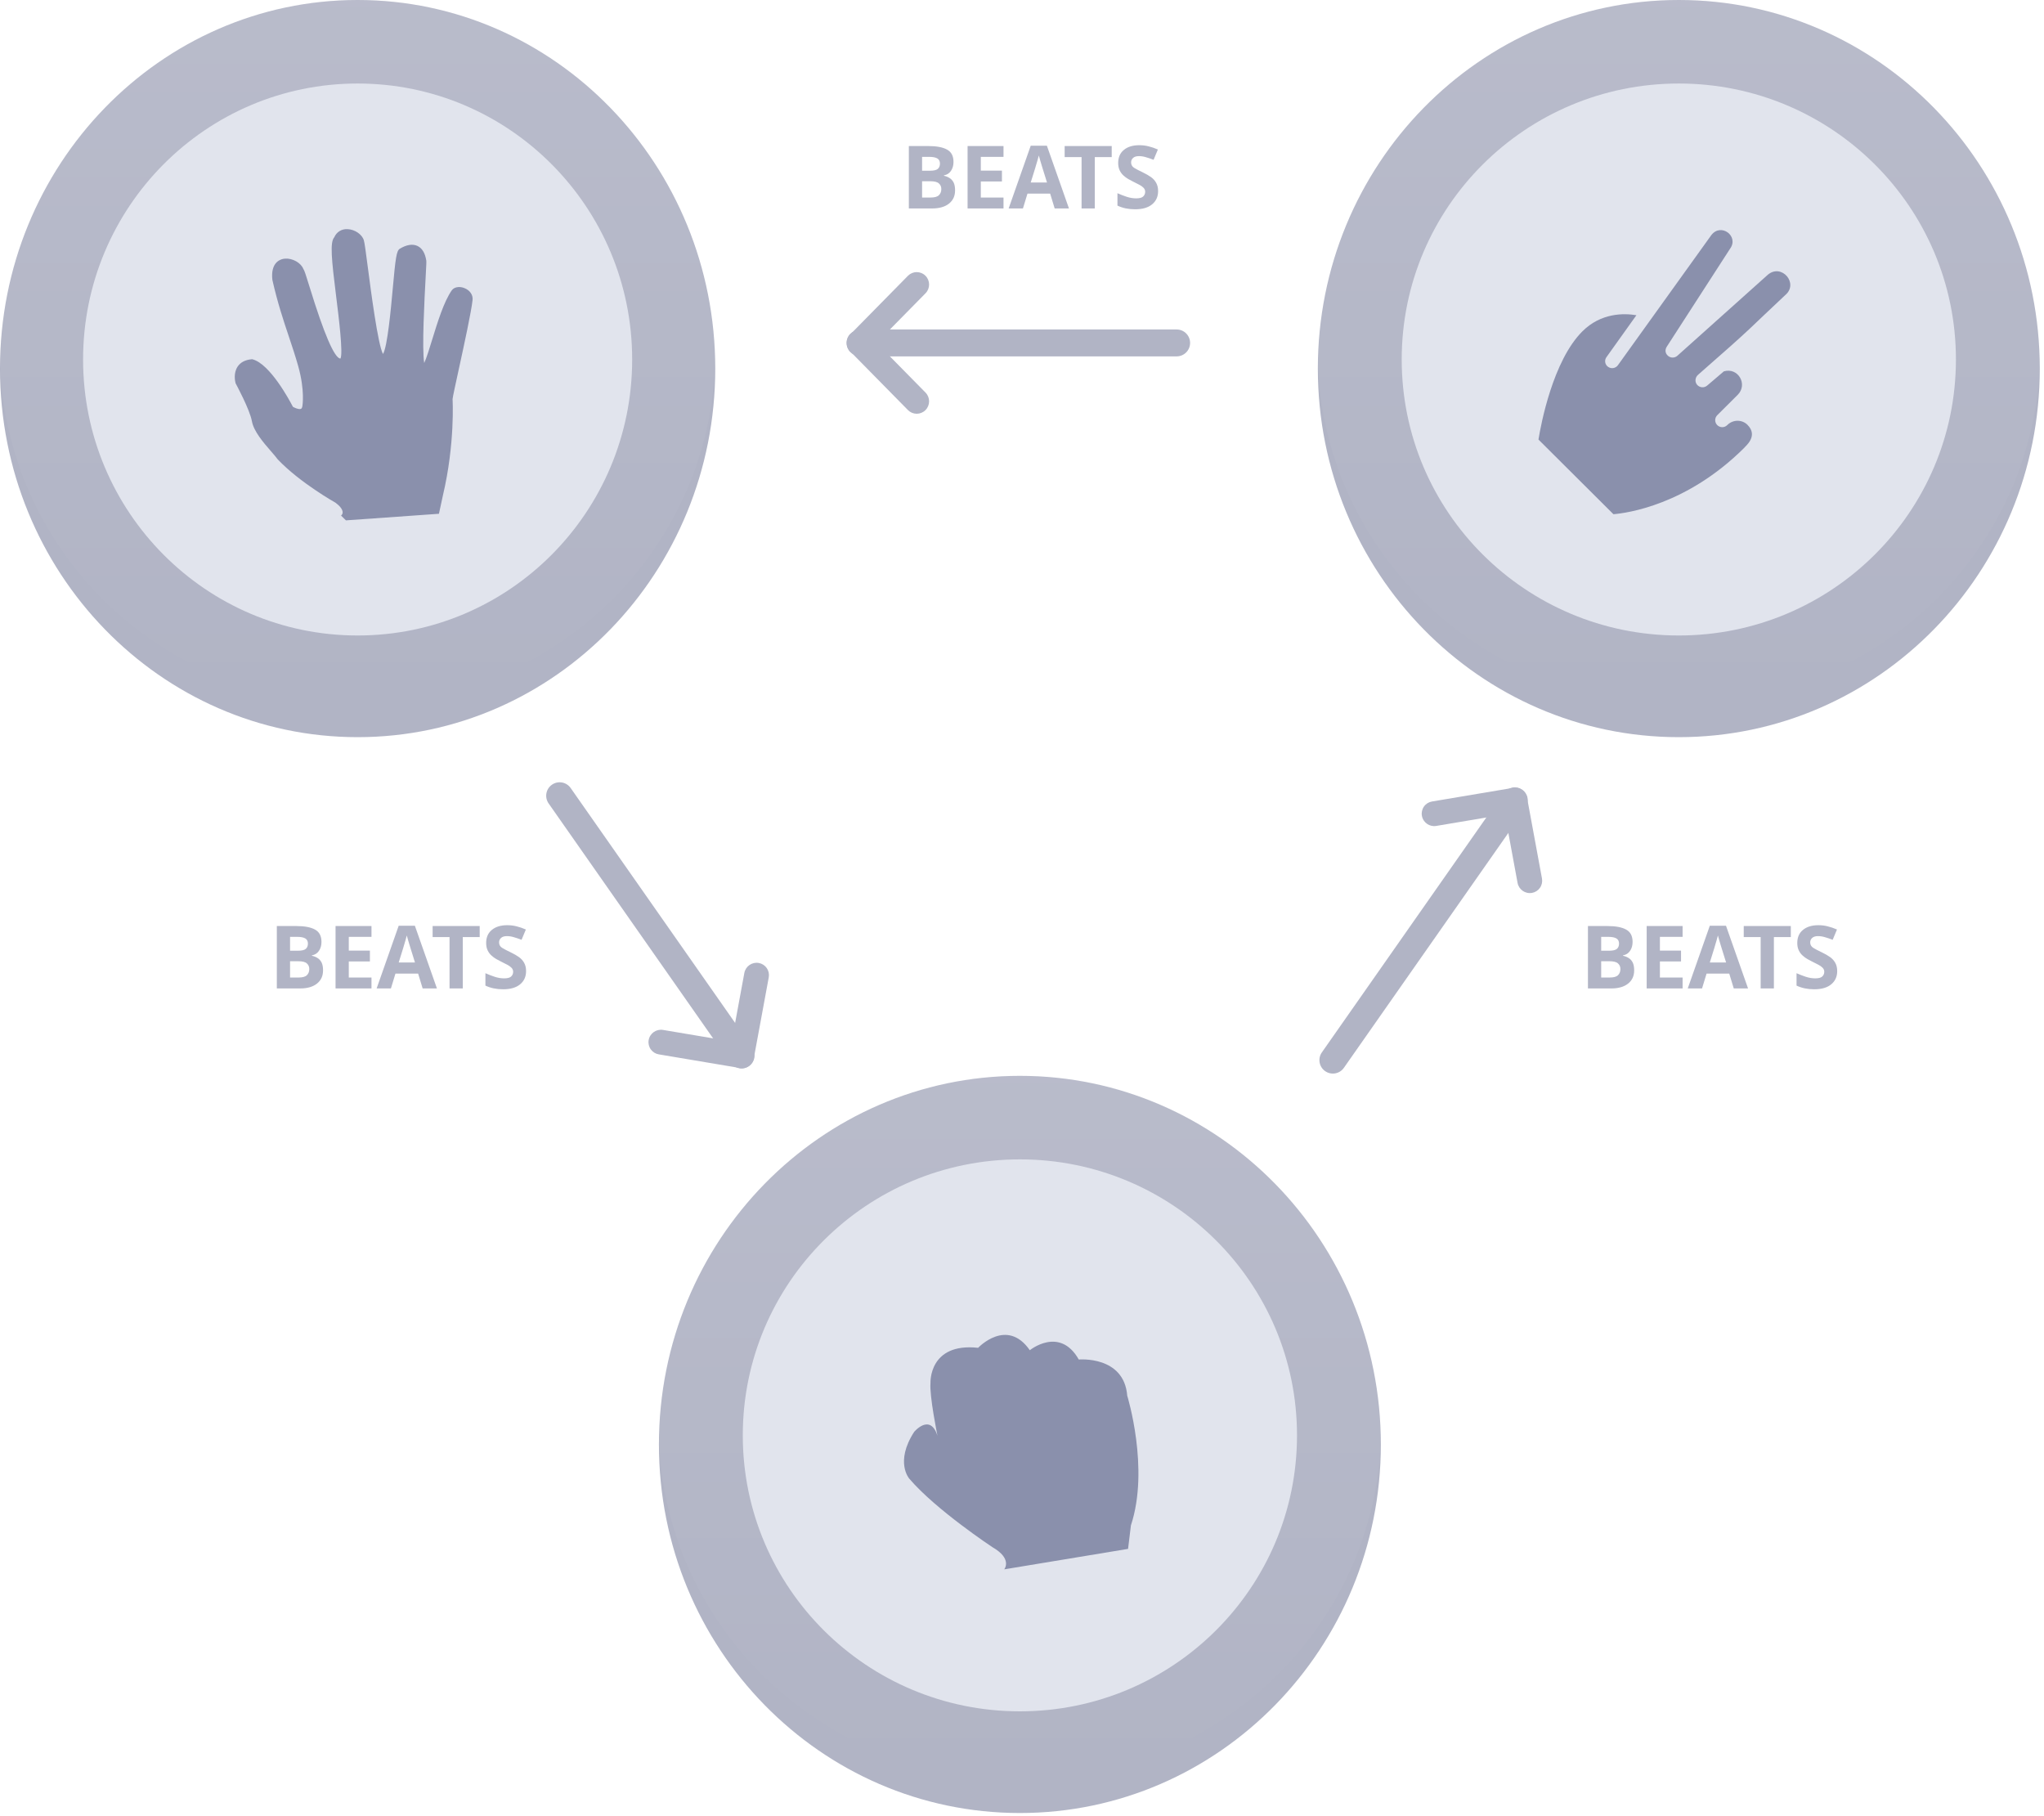
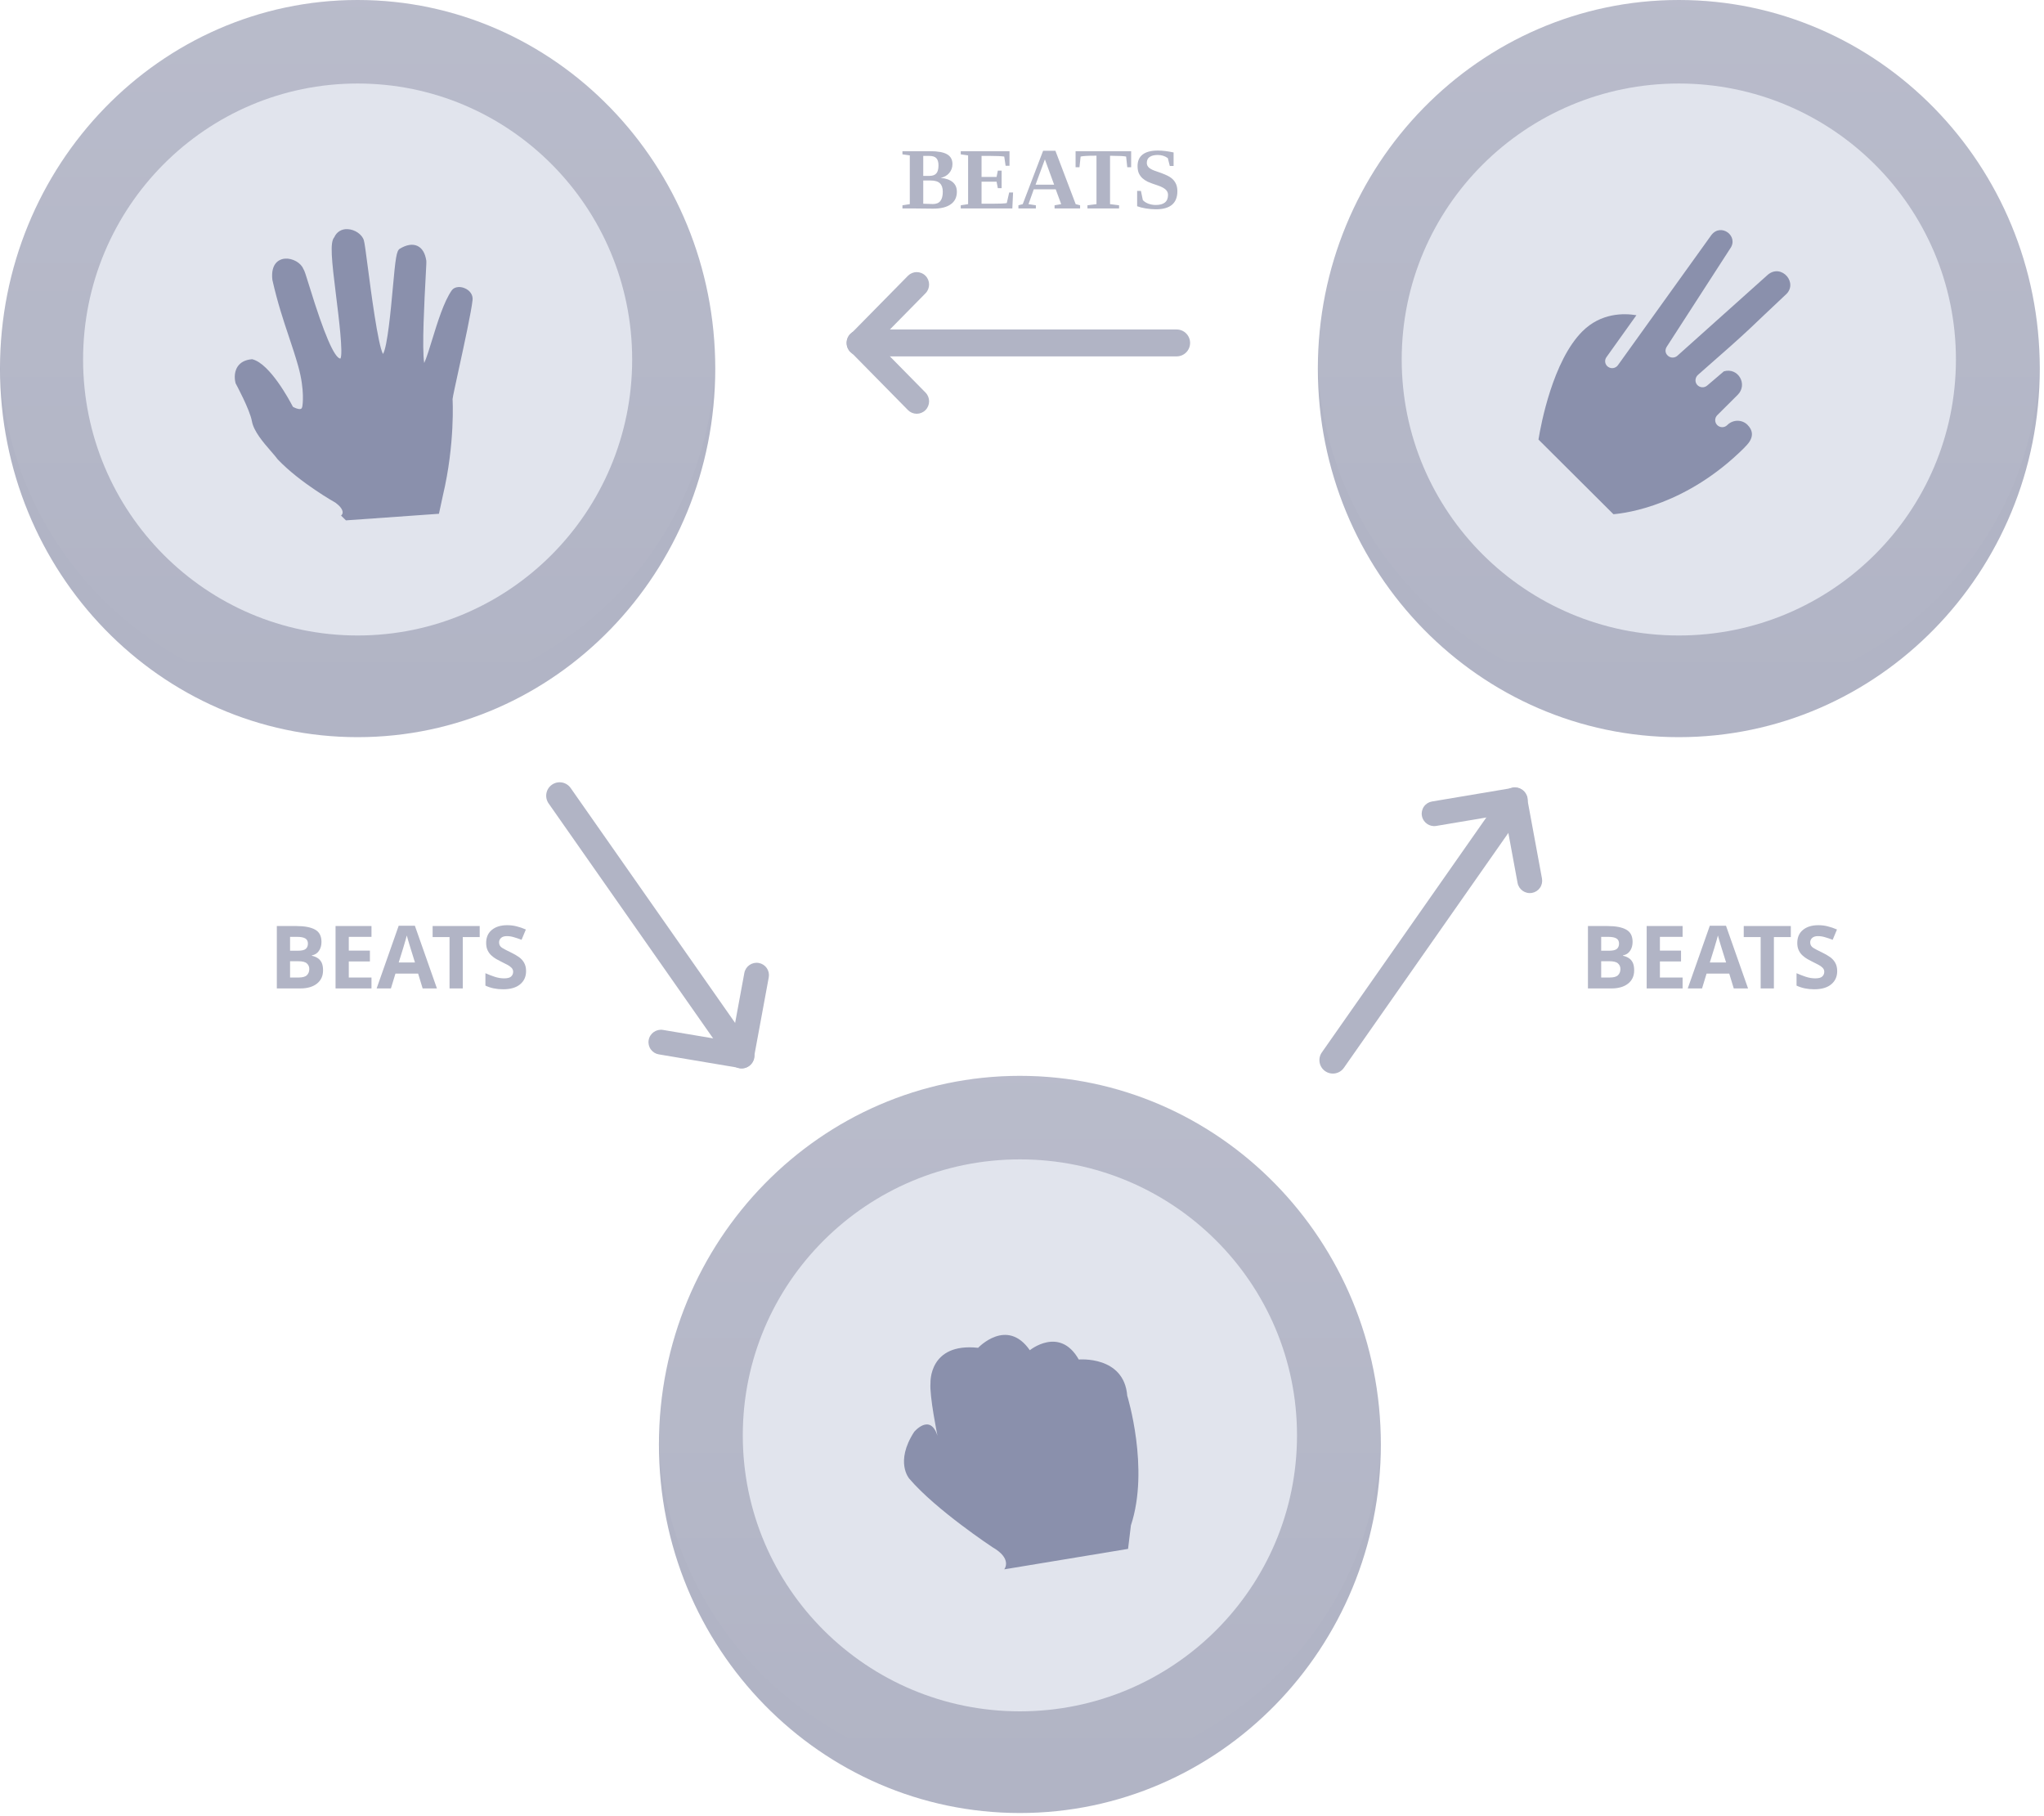
<svg xmlns="http://www.w3.org/2000/svg" width="304" height="270">
  <defs>
    <linearGradient id="a" x1="50%" x2="50%" y1="0%" y2="100%">
      <stop offset="0%" stop-color="#FFF" stop-opacity=".097" />
      <stop offset="100%" stop-color="#FFF" stop-opacity="0" />
    </linearGradient>
    <linearGradient id="b" x1="50%" x2="50%" y1="0%" y2="100%">
      <stop offset="0%" stop-color="#FFF" stop-opacity=".097" />
      <stop offset="100%" stop-color="#FFF" stop-opacity="0" />
    </linearGradient>
  </defs>
  <g fill="none" fill-rule="evenodd">
    <ellipse cx="53.189" cy="54.815" fill="#B1B4C5" rx="53.189" ry="54.815" />
    <ellipse cx="53.189" cy="52.385" fill="url(#a)" rx="53.189" ry="52.385" />
    <g transform="translate(12.357 12.421)">
      <ellipse cx="40.832" cy="41.044" fill="#E1E4ED" rx="40.832" ry="41.044" />
      <path fill="#8A90AC" fill-rule="nonzero" d="M56.697 30.417a2.125 2.125 0 00-.904-.146c-.417.03-.755.201-.955.481-1.177 1.666-2.141 4.81-2.919 7.337-.357 1.169-.836 2.733-1.183 3.475-.362-2.08.047-9.697.206-12.63l.002-.047c.11-2.038.125-2.396.1-2.553-.174-1.118-.618-1.852-1.319-2.18-.708-.333-1.629-.186-2.62.417-.497.303-.635 1.345-1.061 6.067l-.002.02c-.235 2.595-.776 8.568-1.441 9.563-.75-1.392-1.784-9.3-2.23-12.722-.312-2.397-.494-3.774-.616-4.19-.257-.87-1.343-1.611-2.418-1.653-.895-.044-1.629.415-1.98 1.214-.655.736-.423 3.179.302 8.964.344 2.754 1.056 8.441.608 9.08-.893-.099-2.427-3.661-4.559-10.592-.598-1.942-.783-2.525-.967-2.78-.362-.891-1.593-1.578-2.696-1.5a2.314 2.314 0 00-.277.036c-.578.116-1.896.653-1.615 3.13.779 3.435 1.624 5.957 2.445 8.405l.016.05c.491 1.465.955 2.85 1.387 4.388 1.016 3.63.621 5.882.616 5.907-.034.232-.105.374-.211.423a.405.405 0 01-.143.033c-.322.023-.805-.193-1.055-.333-.568-1.098-3.4-6.33-5.967-7.055L25.15 41l-.093.008c-.942.09-1.634.45-2.057 1.068-.67.978-.393 2.224-.325 2.474l.038.09c.02.037 2.079 3.825 2.397 5.587.275 1.511 1.696 3.148 2.838 4.464l.047.054c.373.43.695.802.948 1.146 3.316 3.492 8.558 6.428 8.601 6.452.654.487 1.018.958 1.056 1.363a.595.595 0 01-.117.43l-.114.12.725.711 13.832-.98.59-2.73c1.823-7.705 1.442-14.275 1.436-14.319.007-.242.518-2.58.93-4.468l.011-.048c.82-3.763 1.838-8.444 2.034-10.225.085-.761-.398-1.46-1.23-1.779z" />
    </g>
    <g transform="translate(196)">
      <ellipse cx="53.686" cy="54.815" fill="#B1B4C5" rx="53.686" ry="54.815" />
      <ellipse cx="53.686" cy="52.385" fill="url(#b)" rx="53.686" ry="52.385" />
      <g transform="translate(12.473 12.421)">
        <ellipse cx="41.214" cy="41.044" fill="#E1E4ED" rx="41.214" ry="41.044" />
        <path fill="#8A90AC" fill-rule="nonzero" d="M30.455 40.692l4.451-6.234c-1.85-.307-5.248-.375-8.031 2.397-4.388 4.37-6.165 13.809-6.535 16.093l11.15 11.105c2.008-.17 10.896-1.353 19.46-9.881.09-.184 2.177-1.72.471-3.418-.814-.81-2.162-.796-2.993.033a1.051 1.051 0 01-1.497.015 1.04 1.04 0 01.015-1.49l3.026-3.014c1.538-1.532.089-4.116-2.058-3.495l-2.477 2.112a1.065 1.065 0 01-1.497-.103c-.384-.443-.302-1.114.135-1.492 8.654-7.562 7.39-6.65 12.958-11.848 2.08-1.725-.536-4.776-2.586-3.03L40.978 40.506a1.051 1.051 0 01-1.378-.015c-.445-.383-.455-.934-.164-1.37l9.395-14.545c1.373-1.852-1.33-3.91-2.776-2.042L32.164 41.881a1.05 1.05 0 01-1.47.255 1.02 1.02 0 01-.24-1.444z" />
      </g>
    </g>
    <g transform="translate(98 160)">
      <ellipse cx="53.686" cy="54.815" fill="#B1B4C5" rx="53.686" ry="54.815" />
      <ellipse cx="53.686" cy="52.385" fill="url(#b)" rx="53.686" ry="52.385" />
      <g transform="translate(12.473 12.421)">
        <ellipse cx="41.214" cy="41.044" fill="#E1E4ED" rx="41.214" ry="41.044" />
        <path fill="#8A90AC" fill-rule="nonzero" d="M57.179 35.15c-.475-5.997-7.208-5.385-7.208-5.385-2.842-5.01-7.281-1.381-7.281-1.381-3.41-4.911-7.687-.36-7.687-.36-7.373-.796-7.087 5.234-7.087 5.234-.173 1.917 1.04 7.847 1.04 7.847-1.094-3.418-3.467-.581-3.467-.581-2.917 4.502-.721 6.967-.721 6.967 3.947 4.626 12.357 10.18 12.357 10.18 3.046 1.745 1.757 3.3 1.757 3.3l18.42-3.044.424-3.494c2.8-8.472-.547-19.284-.547-19.284z" />
      </g>
    </g>
-     <text fill="#B1B4C5" font-family="BarlowSemiCondensed-Bold, Barlow Semi Condensed" font-size="13" font-style="condensed" font-weight="bold">
+     <text fill="#B1B4C5" font-size="13" font-style="condensed" font-weight="bold">
      <tspan x="134" y="31">BEATS</tspan>
    </text>
    <text fill="#B1B4C5" font-family="BarlowSemiCondensed-Bold, Barlow Semi Condensed" font-size="13" font-style="condensed" font-weight="bold">
      <tspan x="40" y="147">BEATS</tspan>
    </text>
    <text fill="#B1B4C5" font-family="BarlowSemiCondensed-Bold, Barlow Semi Condensed" font-size="13" font-style="condensed" font-weight="bold">
      <tspan x="235" y="147">BEATS</tspan>
    </text>
    <g fill="#B1B4C5" transform="matrix(-1 0 0 1 177 39)">
      <rect width="50" height="4" y="10" rx="2" />
      <path d="M41.963 2.015l8.59 8.728c.716.727.71 1.896-.013 2.616a1.833 1.833 0 01-2.6-.013l-8.59-8.728a1.855 1.855 0 01.013-2.616 1.833 1.833 0 012.6.013z" />
      <path d="M39.35 19.382l8.59-8.728a1.833 1.833 0 012.6-.013c.723.72.729 1.889.013 2.616l-8.59 8.728a1.833 1.833 0 01-2.6.013 1.855 1.855 0 01-.013-2.616z" />
    </g>
    <g fill="#B1B4C5" transform="scale(1 -1) rotate(-55 -82.574 -131.195)">
      <rect width="50" height="4" y="10" rx="2" />
      <path d="M41.963 2.015l8.59 8.728c.716.727.71 1.896-.013 2.616a1.833 1.833 0 01-2.6-.013l-8.59-8.728a1.855 1.855 0 01.013-2.616 1.833 1.833 0 012.6.013z" />
      <path d="M39.35 19.382l8.59-8.728a1.833 1.833 0 012.6-.013c.723.72.729 1.889.013 2.616l-8.59 8.728a1.833 1.833 0 01-2.6.013 1.855 1.855 0 01-.013-2.616z" />
    </g>
    <g fill="#B1B4C5" transform="rotate(-55 240.022 -103.651)">
      <rect width="50" height="4" y="10" rx="2" />
      <path d="M41.963 2.015l8.59 8.728c.716.727.71 1.896-.013 2.616a1.833 1.833 0 01-2.6-.013l-8.59-8.728a1.855 1.855 0 01.013-2.616 1.833 1.833 0 012.6.013z" />
      <path d="M39.35 19.382l8.59-8.728a1.833 1.833 0 012.6-.013c.723.72.729 1.889.013 2.616l-8.59 8.728a1.833 1.833 0 01-2.6.013 1.855 1.855 0 01-.013-2.616z" />
    </g>
  </g>
</svg>
